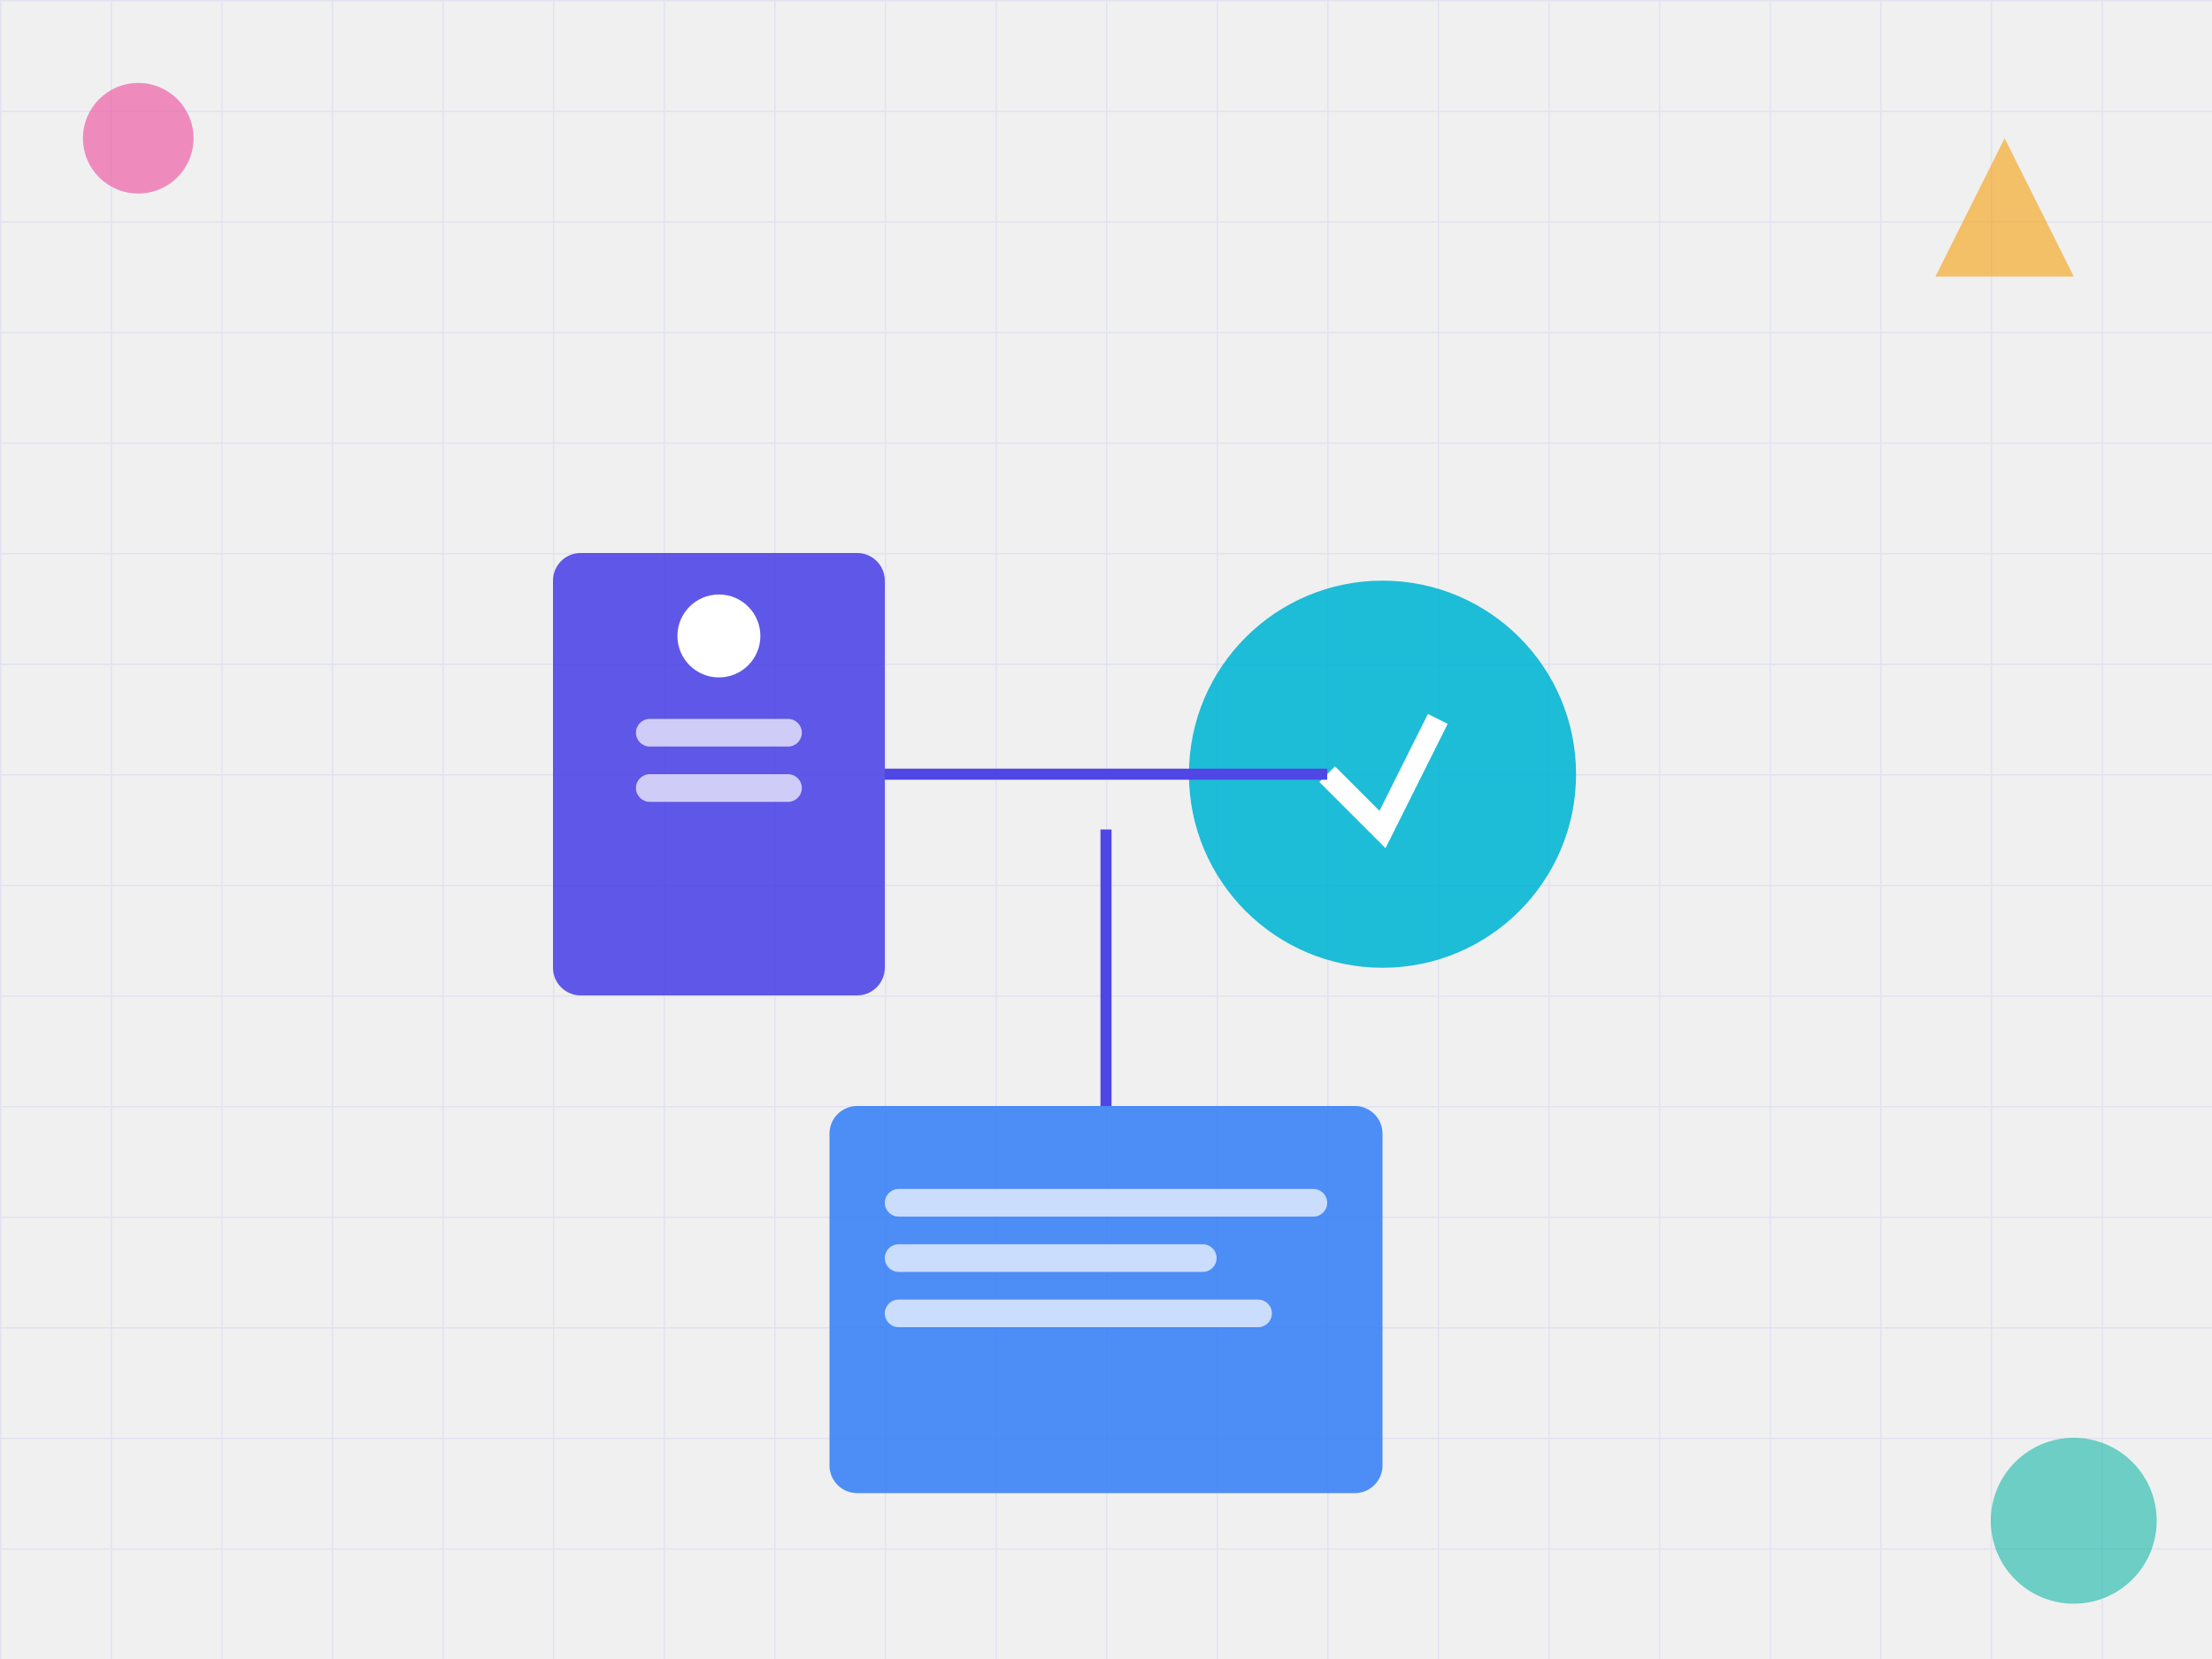
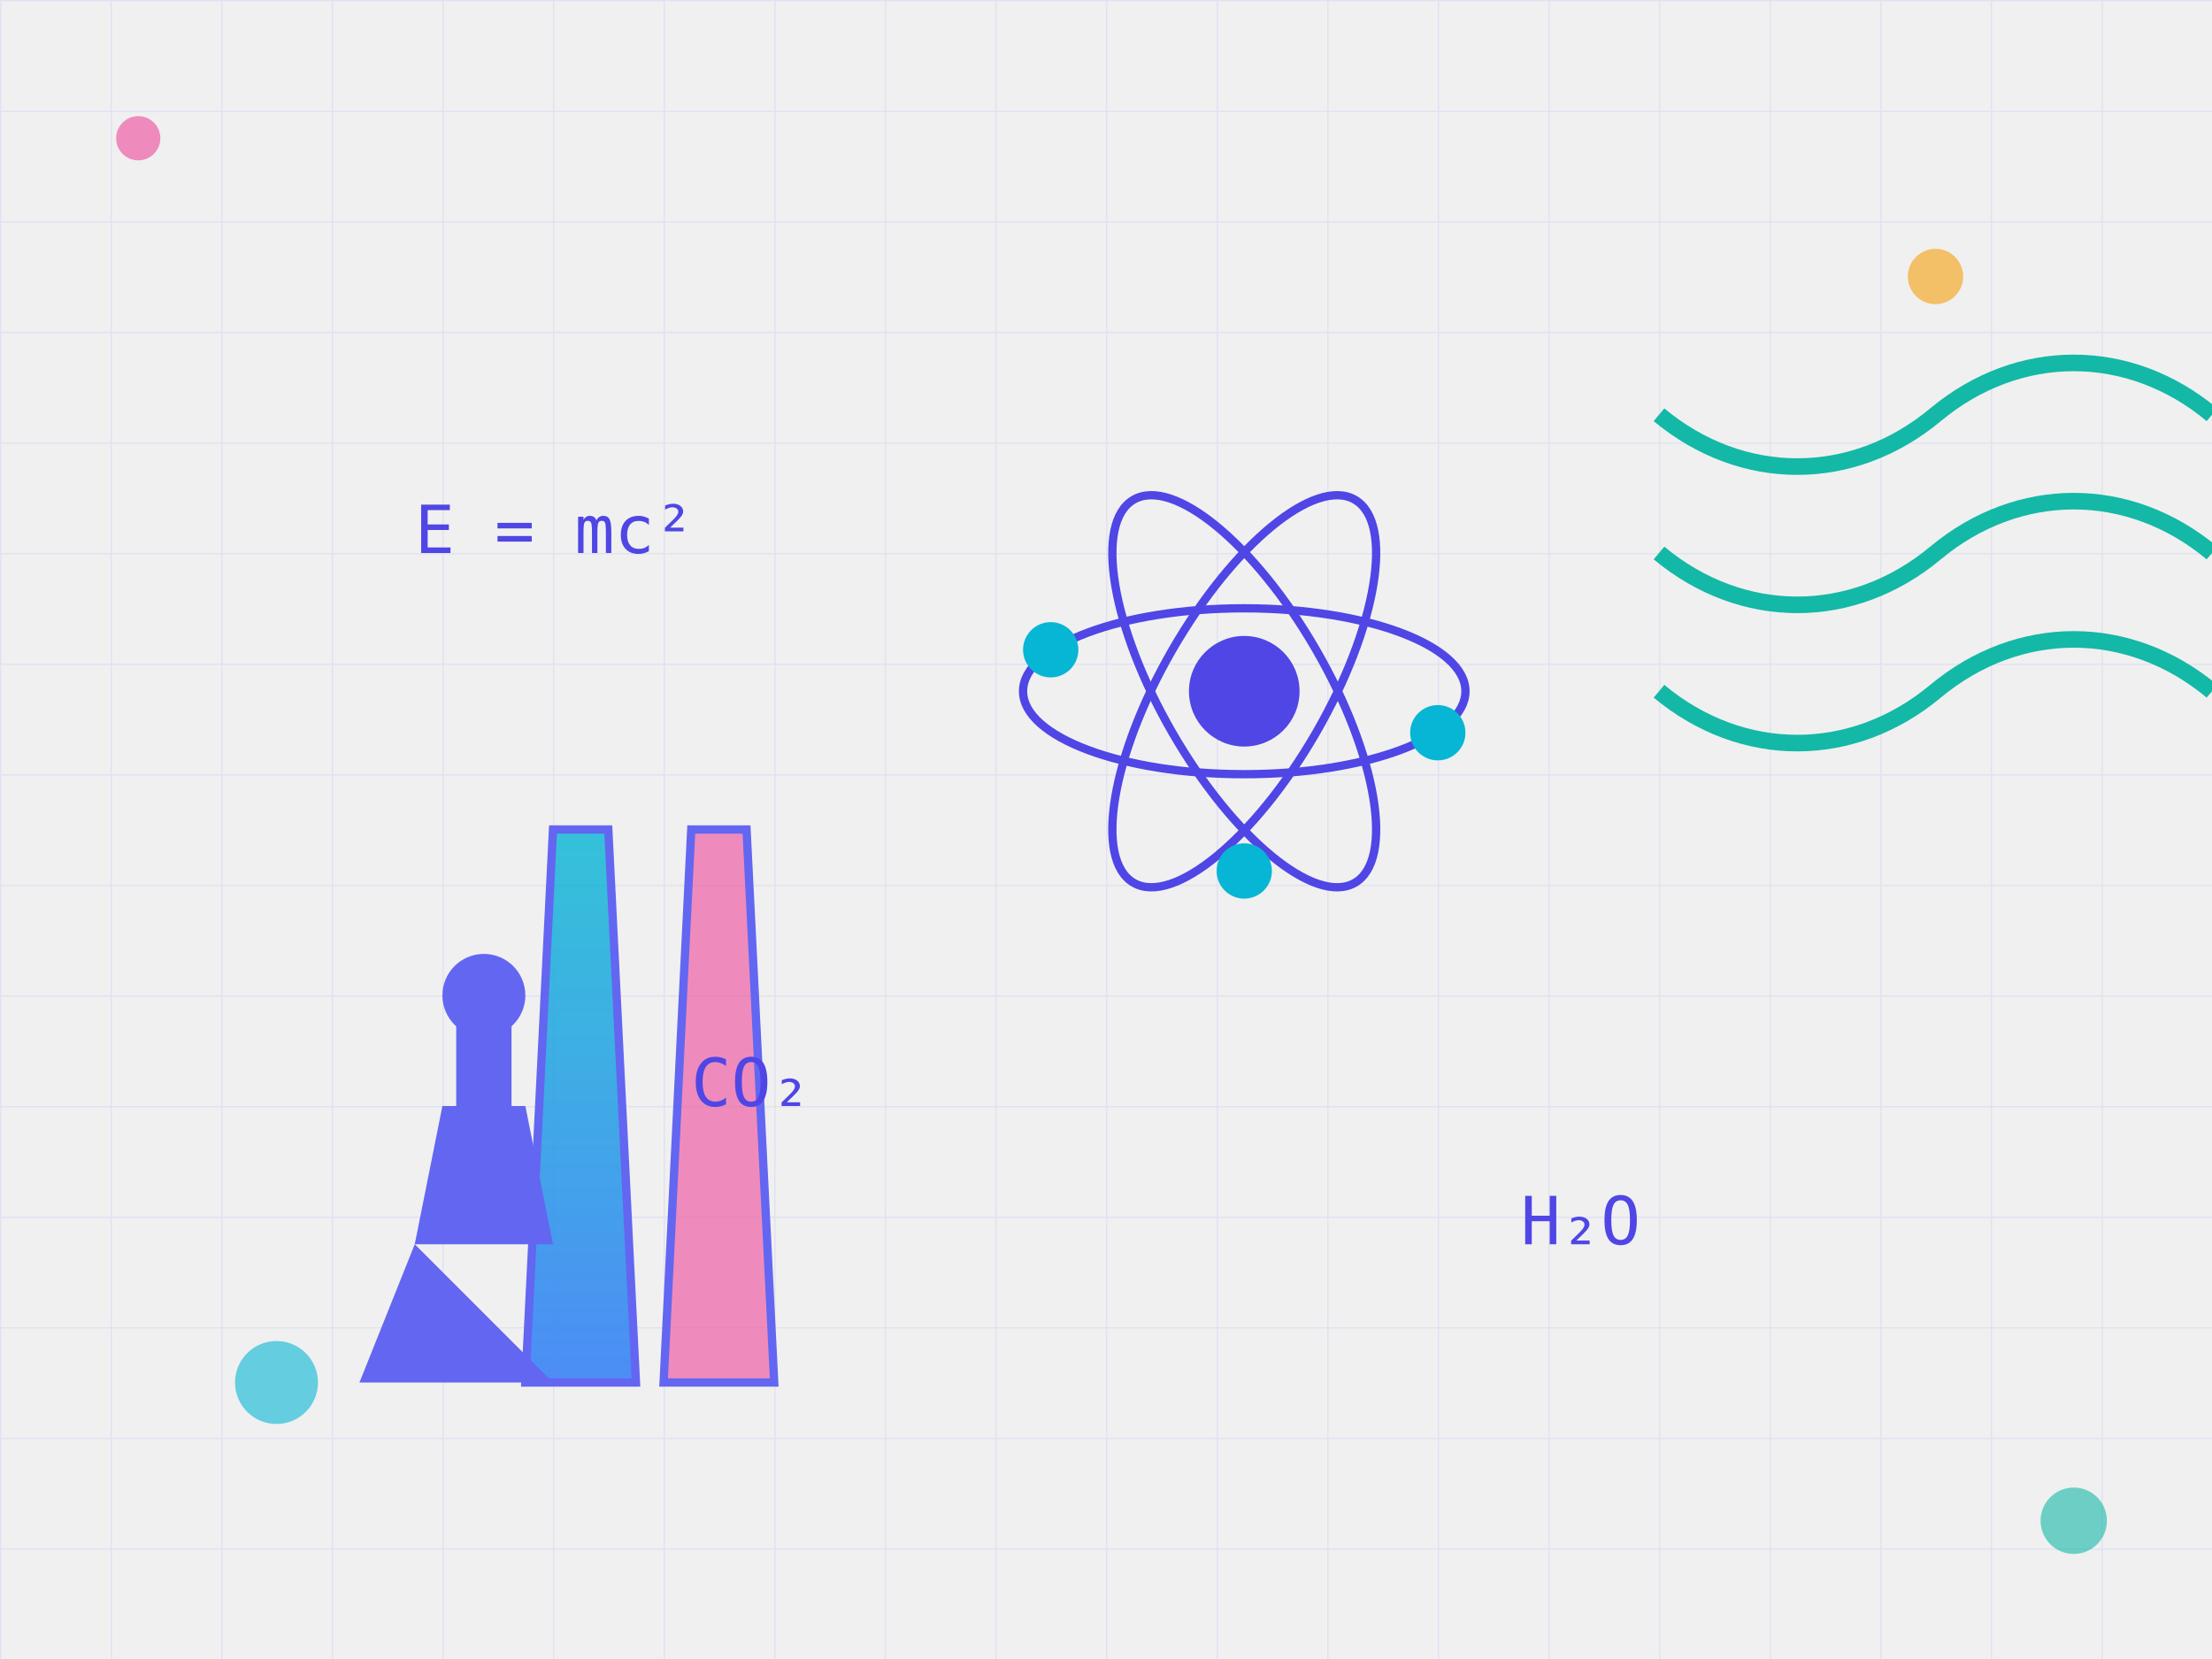
<svg xmlns="http://www.w3.org/2000/svg" viewBox="0 0 800 600">
  <defs>
    <pattern id="grid" width="40" height="40" patternUnits="userSpaceOnUse">
      <path d="M 40 0 L 0 0 0 40" fill="none" stroke="rgba(99,102,241,0.1)" stroke-width="1" />
    </pattern>
+     <linearGradient id="liquidGradient" x1="0%" y1="0%" x2="0%" y2="100%">
+       <stop offset="0%" style="stop-color:#06b6d4;stop-opacity:0.8" />
+       <stop offset="100%" style="stop-color:#3b82f6;stop-opacity:0.9" />
+     </linearGradient>
  </defs>
  <rect width="100%" height="100%" fill="url(#grid)" />
-   <g transform="translate(100,100)">
-     <rect x="100" y="100" width="120" height="160" rx="10" fill="#4f46e5" opacity="0.9" />
-     <circle cx="160" cy="130" r="15" fill="#fff" />
-     <rect x="130" y="160" width="60" height="10" rx="5" fill="#fff" opacity="0.7" />
-     <rect x="130" y="180" width="60" height="10" rx="5" fill="#fff" opacity="0.7" />
-     <circle cx="400" cy="180" r="70" fill="#06b6d4" opacity="0.9" />
-     <path d="M380 180 L400 200 L420 160" stroke="#fff" stroke-width="8" fill="none" />
-     <rect x="200" y="300" width="200" height="140" rx="10" fill="#3b82f6" opacity="0.9" />
-     <rect x="220" y="330" width="160" height="10" rx="5" fill="#fff" opacity="0.7" />
-     <rect x="220" y="350" width="120" height="10" rx="5" fill="#fff" opacity="0.7" />
-     <rect x="220" y="370" width="140" height="10" rx="5" fill="#fff" opacity="0.7" />
-     <path d="M220 180 Q300 180 380 180" stroke="#4f46e5" stroke-width="4" fill="none" />
-     <path d="M300 200 L300 300" stroke="#4f46e5" stroke-width="4" fill="none" />
+   <g transform="translate(50,50)">
+     <g transform="translate(400,200)">
+       <circle cx="0" cy="0" r="20" fill="#4f46e5" />
+       <ellipse cx="0" cy="0" rx="80" ry="30" fill="none" stroke="#4f46e5" stroke-width="3" />
+       <ellipse cx="0" cy="0" rx="80" ry="30" fill="none" stroke="#4f46e5" stroke-width="3" transform="rotate(60)" />
+       <ellipse cx="0" cy="0" rx="80" ry="30" fill="none" stroke="#4f46e5" stroke-width="3" transform="rotate(-60)" />
+       <circle cx="70" cy="15" r="10" fill="#06b6d4" />
+       <circle cx="-70" cy="-15" r="10" fill="#06b6d4" />
+       <circle cx="0" cy="65" r="10" fill="#06b6d4" />
+     </g>
+     <g transform="translate(150,250)">
+       <path d="M0,0 L20,0 L30,200 L-10,200 Z" fill="url(#liquidGradient)" />
+       <path d="M0,0 L20,0 L30,200 L-10,200 Z" fill="none" stroke="#6366f1" stroke-width="3" />
+     </g>
+     <g transform="translate(200,250)">
+       <path d="M0,0 L20,0 L30,200 L-10,200 Z" fill="#ec4899" opacity="0.6" />
+       <path d="M0,0 L20,0 L30,200 L-10,200 Z" fill="none" stroke="#6366f1" stroke-width="3" />
+     </g>
+     <g transform="translate(550,100)">
+       <path d="M0,0 C30,25 70,25 100,0 C130,-25 170,-25 200,0" fill="none" stroke="#14b8a6" stroke-width="6" />
+       <path d="M0,50 C30,75 70,75 100,50 C130,25 170,25 200,50" fill="none" stroke="#14b8a6" stroke-width="6" />
+       <path d="M0,100 C30,125 70,125 100,100 C130,75 170,75 200,100" fill="none" stroke="#14b8a6" stroke-width="6" />
+     </g>
+     <text x="100" y="150" fill="#4f46e5" font-family="monospace" font-size="24">E = mc²</text>
+     <text x="500" y="400" fill="#4f46e5" font-family="monospace" font-size="24">H₂O</text>
+     <text x="200" y="350" fill="#4f46e5" font-family="monospace" font-size="24">CO₂</text>
+     <g transform="translate(100,400)">
+       <path d="M0,0 L50,0 L40,-50 L10,-50 Z" fill="#6366f1" />
+       <rect x="15" y="-80" width="20" height="30" fill="#6366f1" />
+       <circle cx="25" cy="-90" r="15" fill="#6366f1" />
+       <path d="M0,0 L50,50 L-20,50 Z" fill="#6366f1" />
+     </g>
  </g>
-   <circle cx="50" cy="50" r="20" fill="#ec4899" opacity="0.6" />
-   <circle cx="750" cy="550" r="30" fill="#14b8a6" opacity="0.6" />
-   <path d="M700 100 L750 100 L725 50 Z" fill="#f59e0b" opacity="0.6" />
+   <g>
+     <circle cx="50" cy="50" r="8" fill="#ec4899" opacity="0.6" />
+     <circle cx="750" cy="550" r="12" fill="#14b8a6" opacity="0.6" />
+     <circle cx="700" cy="100" r="10" fill="#f59e0b" opacity="0.6" />
+     <circle cx="100" cy="500" r="15" fill="#06b6d4" opacity="0.6" />
+   </g>
</svg>
